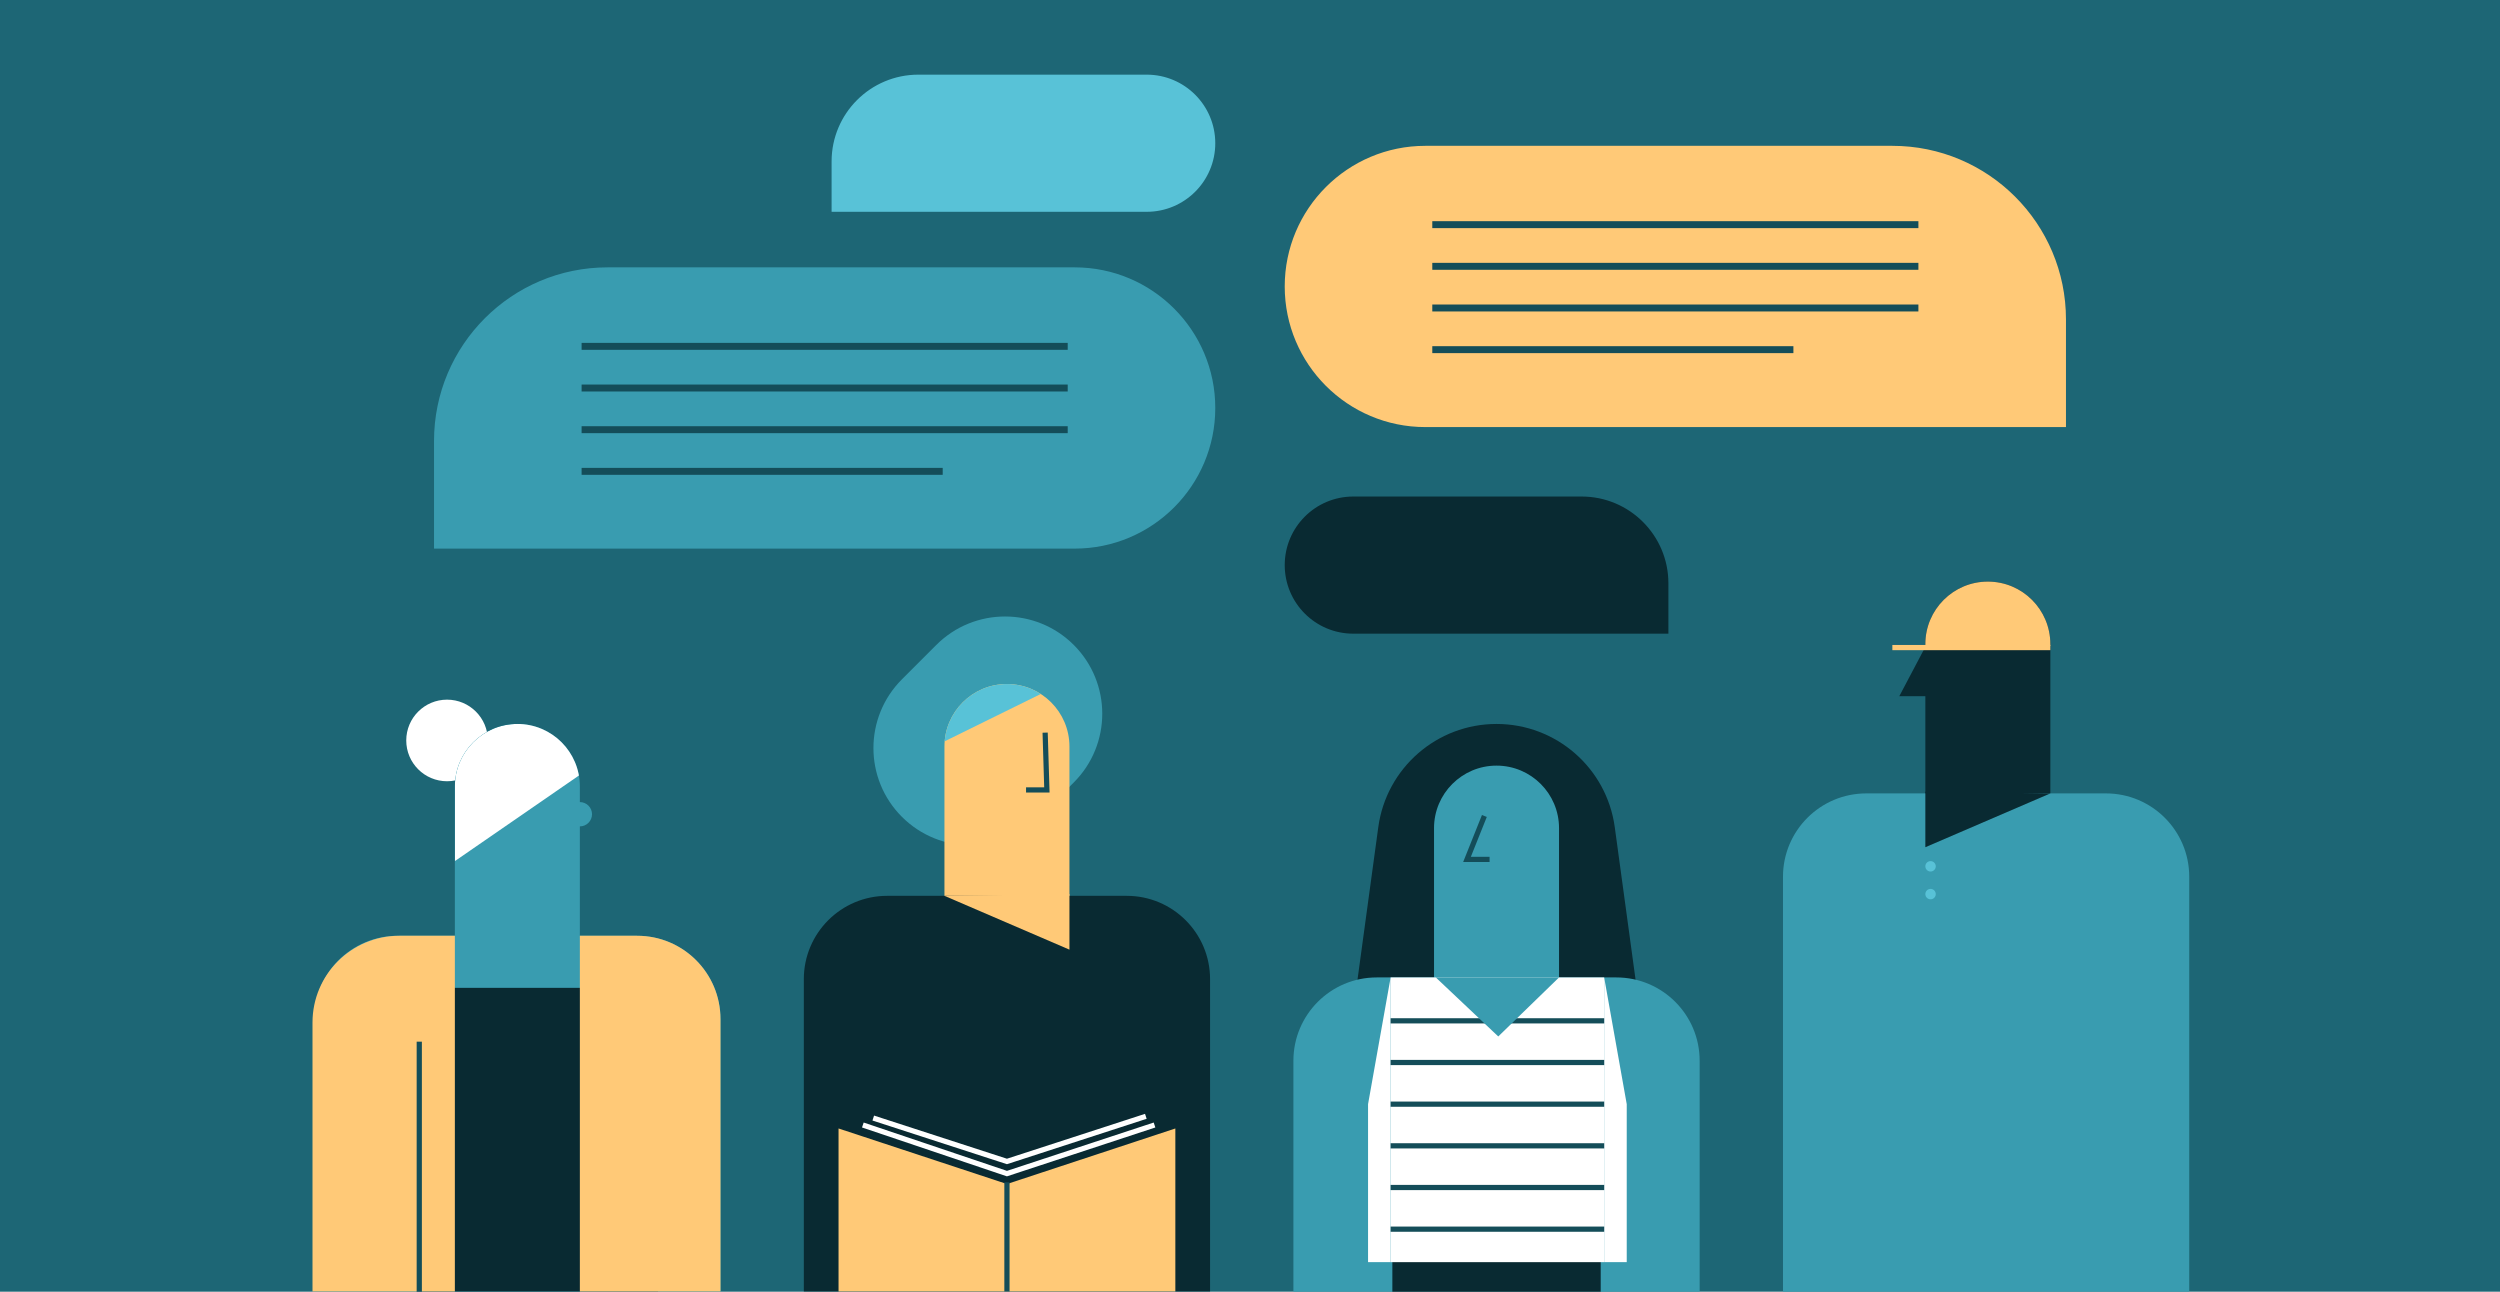
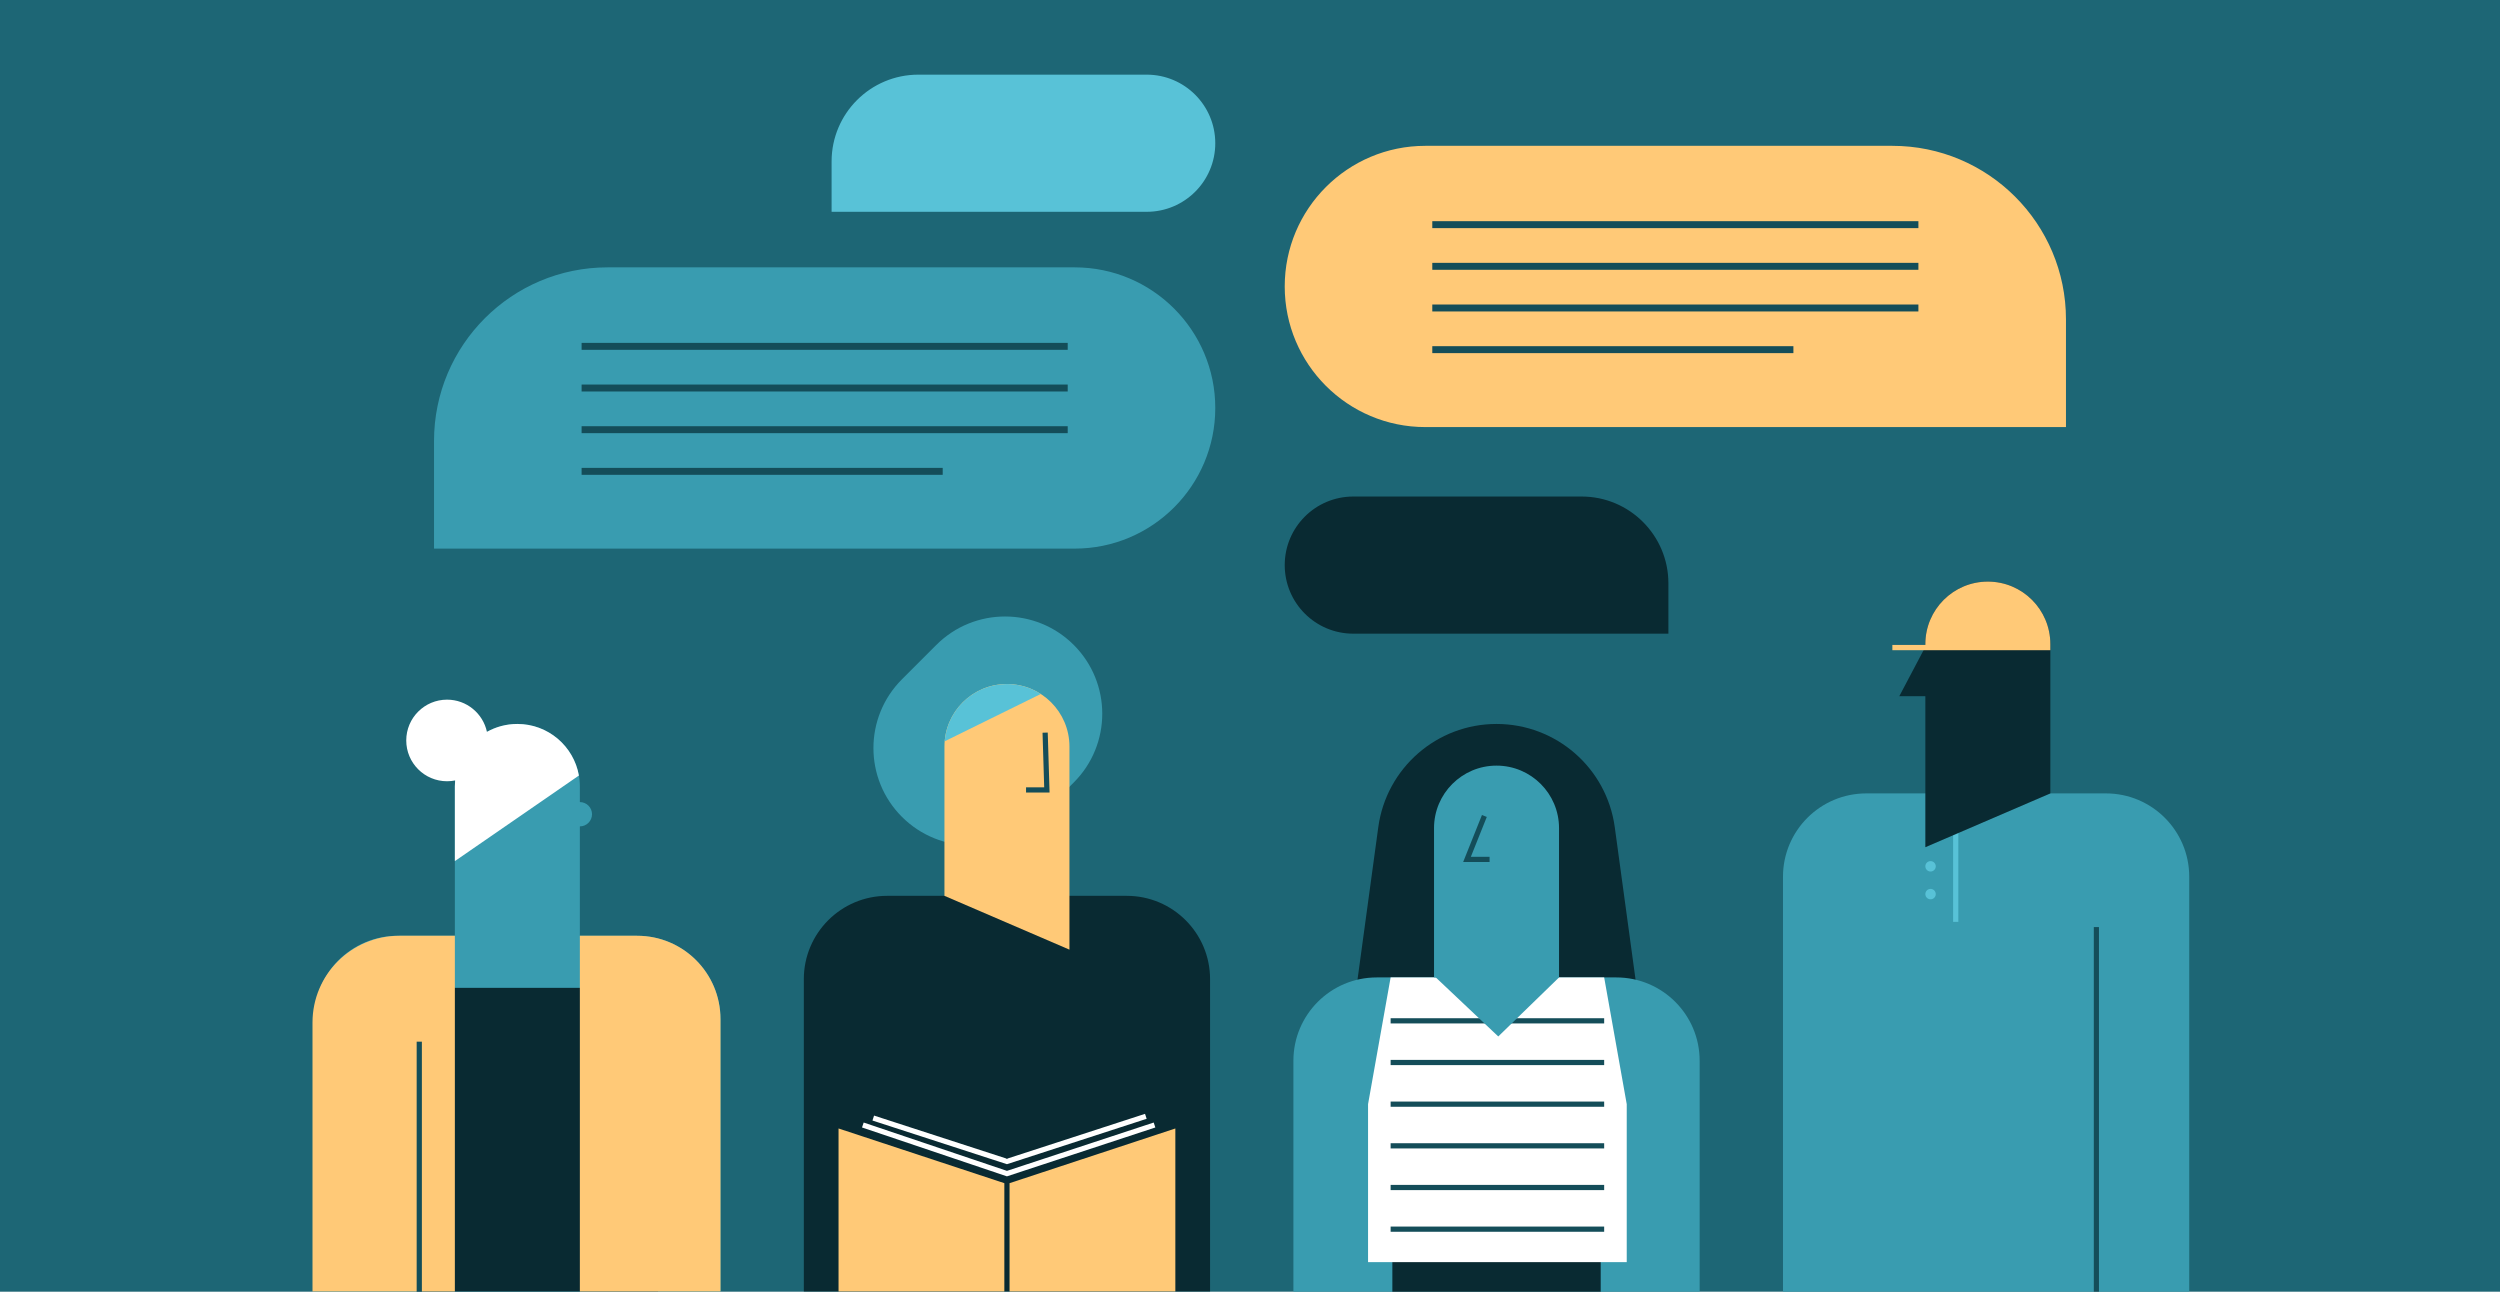
- <svg xmlns="http://www.w3.org/2000/svg" xmlns:xlink="http://www.w3.org/1999/xlink" width="1440px" height="744px" viewBox="0 0 1440 744" version="1.1">
+ <svg xmlns="http://www.w3.org/2000/svg" xmlns:xlink="http://www.w3.org/1999/xlink" width="1440" height="744" viewBox="0 0 1440 744">
  <defs>
-     <rect id="path-1" x="0" y="0" width="1440" height="744" />
-     <path d="M48,0 L186,0 C212.51,-4.86974701e-15 234,21.49 234,48 L234,292 L0,292 L0,48 C-3.24649801e-15,21.49 21.49,4.86974701e-15 48,0 Z" id="path-3" />
-     <path d="M36,0 L36,0 C55.882,-3.65231026e-15 72,16.118 72,36 L72,152 L0,152 L0,36 C-2.4348735e-15,16.118 16.118,3.65231026e-15 36,0 Z" id="path-5" />
-     <path d="M36,0 L36,0 C55.882,-3.65231026e-15 72,16.118 72,36 L72,152 L0,152 L0,36 C-2.4348735e-15,16.118 16.118,3.65231026e-15 36,0 Z" id="path-7" />
+     <rect id="cover-student-hub-a" width="1440" height="744" />
+     <path id="cover-student-hub-c" d="M48,0 L186,0 C212.51,-4.86974701e-15 234,21.49 234,48 L234,292 L0,292 L0,48 C-3.24649801e-15,21.49 21.49,4.86974701e-15 48,0 Z" />
  </defs>
-   <g id="Projects" stroke="none" stroke-width="1" fill="none" fill-rule="evenodd">
-     <g id="Student-Hub" transform="translate(0, -360)">
-       <g id="Group-15" transform="translate(0, 360)">
-         <mask id="mask-2" fill="white">
-           <use xlink:href="#path-1" />
-         </mask>
-         <use id="Rectangle-3" fill="#1D6675" xlink:href="#path-1" />
-         <g id="Group-17" mask="url(#mask-2)">
-           <g transform="translate(1027, 335)">
-             <path d="M118,0 L118,0 C137.882,-3.65231026e-15 154,16.118 154,36 L154,152 L82,152 L82,36 C82,16.118 98.118,3.65231026e-15 118,0 Z" id="Rectangle" stroke="none" fill="#092A32" fill-rule="evenodd" />
-             <g id="Group-20" stroke="none" stroke-width="1" fill="none" fill-rule="evenodd" transform="translate(0, 122)">
-               <mask id="mask-4" fill="white">
-                 <use xlink:href="#path-3" />
-               </mask>
-               <use id="Rectangle" fill="#399CB0" xlink:href="#path-3" />
-               <path d="M180.5,77 L180.5,292" id="Path-7" stroke="#144D59" stroke-width="3" mask="url(#mask-4)" />
-               <path d="M99.5,19 L99.5,74" id="Path-13" stroke="#58C2D7" stroke-width="3" mask="url(#mask-4)" />
-               <circle id="Oval" fill="#58C2D7" mask="url(#mask-4)" cx="85" cy="42" r="3" />
-               <circle id="Oval-Copy-3" fill="#58C2D7" mask="url(#mask-4)" cx="85" cy="58" r="3" />
-             </g>
-             <polygon id="Path-4" stroke="none" fill="#092A32" fill-rule="evenodd" points="86 30 67 66 86 66" />
-             <path d="M82,0 L154,0 L154,1 C154,20.882 137.882,37 118,37 L118,37 C98.118,37 82,20.882 82,1 L82,0 Z" id="Rectangle-Copy-5" stroke="none" fill="#FFC977" fill-rule="evenodd" transform="translate(118, 18.5) rotate(-180) translate(-118, -18.5) " />
-             <path d="M154,38 L63,38" id="Path-6" stroke="#FFC977" stroke-width="3" fill="none" />
-             <polygon id="Path-14" stroke="none" fill="#092A32" fill-rule="evenodd" points="82 121 82 153 154 122" />
-           </g>
+   <g fill="none" fill-rule="evenodd">
+     <mask id="cover-student-hub-b" fill="#fff">
+       <use xlink:href="#cover-student-hub-a" />
+     </mask>
+     <use fill="#1D6675" xlink:href="#cover-student-hub-a" />
+     <g mask="url(#cover-student-hub-b)">
+       <g transform="translate(1027 335)">
+         <g transform="translate(0 122)">
+           <mask id="cover-student-hub-d" fill="#fff">
+             <use xlink:href="#cover-student-hub-c" />
+           </mask>
+           <use fill="#399CB0" xlink:href="#cover-student-hub-c" />
+           <polygon fill="#144D59" fill-rule="nonzero" points="179 77 182 77 182 292 179 292" mask="url(#cover-student-hub-d)" />
+           <path fill="#58C2D7" fill-rule="nonzero" d="M98,19 L101,19 L101,74 L98,74 L98,19 Z M85,45 C83.343,45 82,43.657 82,42 C82,40.343 83.343,39 85,39 C86.657,39 88,40.343 88,42 C88,43.657 86.657,45 85,45 Z M85,61 C83.343,61 82,59.657 82,58 C82,56.343 83.343,55 85,55 C86.657,55 88,56.343 88,58 C88,59.657 86.657,61 85,61 Z" mask="url(#cover-student-hub-d)" />
        </g>
-         <g id="Group-17-Copy-2" mask="url(#mask-2)">
-           <g transform="translate(745, 417)">
-             <path d="M117,0 L117,0 C151.373,-6.31429285e-15 180.462,25.392 185.107,59.45 L201,176 L33,176 L48.893,59.45 C53.538,25.392 82.627,6.31429285e-15 117,0 Z" id="Rectangle-Copy-6" stroke="none" fill="#092A32" fill-rule="evenodd" />
-             <path d="M117,24 L117,24 C136.882,24 153,40.118 153,60 L153,176 L81,176 L81,60 C81,40.118 97.118,24 117,24 Z" id="Rectangle" stroke="none" fill="#399CB0" fill-rule="evenodd" />
-             <path d="M48,146 L186,146 C212.51,146 234,167.49 234,194 L234,366 L0,366 L0,194 C-3.24649801e-15,167.49 21.49,146 48,146 Z" id="Rectangle" stroke="none" fill="#399CB0" fill-rule="evenodd" />
-             <rect id="Rectangle" stroke="none" fill="#092A32" fill-rule="evenodd" x="57" y="308" width="120" height="43" />
-             <rect id="Rectangle" stroke="none" fill="#FFFFFF" fill-rule="evenodd" x="56" y="146" width="123" height="164" />
-             <polygon id="Rectangle" stroke="none" fill="#FFFFFF" fill-rule="evenodd" points="43 219 56 146 56 310 43 310" />
-             <polygon id="Rectangle-Copy-7" stroke="none" fill="#FFFFFF" fill-rule="evenodd" transform="translate(185.5, 228) scale(-1, 1) translate(-185.5, -228) " points="179 219 192 146 192 310 179 310" />
-             <path d="M56,195 L179,195" id="Path-8" stroke="#144D59" stroke-width="3" fill="none" />
-             <path d="M56,171 L179,171" id="Path-8-Copy-5" stroke="#144D59" stroke-width="3" fill="none" />
-             <polygon id="Path-16" stroke="none" fill="#399CB0" fill-rule="evenodd" points="82 146 118 180 153 146" />
-             <path d="M56,219 L179,219" id="Path-8-Copy" stroke="#144D59" stroke-width="3" fill="none" />
-             <path d="M56,243 L179,243" id="Path-8-Copy-2" stroke="#144D59" stroke-width="3" fill="none" />
-             <path d="M56,267 L179,267" id="Path-8-Copy-3" stroke="#144D59" stroke-width="3" fill="none" />
-             <path d="M56,291 L179,291" id="Path-8-Copy-4" stroke="#144D59" stroke-width="3" fill="none" />
-             <polyline id="Path-9" stroke="#144D59" stroke-width="3" fill="none" points="110 53 100 78 113 78" />
-           </g>
-         </g>
-         <g id="Group-17-Copy-4" mask="url(#mask-2)">
-           <g transform="translate(180, 403)">
-             <circle id="Oval-Copy" stroke="none" fill="#FFFFFF" fill-rule="evenodd" cx="77.5" cy="23.5" r="23.5" />
-             <g id="Group-19" stroke="none" stroke-width="1" fill="none" fill-rule="evenodd" transform="translate(82, 14)">
-               <mask id="mask-6" fill="white">
-                 <use xlink:href="#path-5" />
-               </mask>
-               <use id="Rectangle" fill="#399CB0" xlink:href="#path-5" />
-               <path d="M36,-9.23705556e-14 L42.674,-9.23705556e-14 C58.87,-9.53457856e-14 72,13.13 72,29.326 L0,79 L-7.10542736e-15,36 C-9.54030086e-15,16.118 16.118,-8.87182454e-14 36,-9.23705556e-14 Z" id="Rectangle" fill="#FFFFFF" mask="url(#mask-6)" />
-             </g>
-             <path d="M145,59 L154,59 C157.866,59 161,62.134 161,66 L161,66 C161,69.866 157.866,73 154,73 L145,73 L145,59 Z" id="Rectangle" stroke="none" fill="#399CB0" fill-rule="evenodd" />
-             <path d="M49,136 L187,136 C213.51,136 235,157.49 235,184 L235,356 L1,356 L1,184 C1,157.49 22.49,136 49,136 Z" id="Rectangle" stroke="none" fill="#399CB0" fill-rule="evenodd" />
-             <rect id="Rectangle" stroke="none" fill="#092A32" fill-rule="evenodd" x="60" y="166" width="139" height="175" />
-             <path d="M50,136 L82,136 L82,341 L0,341 L7.10542736e-15,186 C3.7236586e-15,158.386 22.386,136 50,136 Z" id="Rectangle" stroke="none" fill="#FFC977" fill-rule="evenodd" />
-             <path d="M202,136 L235,136 L235,341 L154,341 L154,184 C154,157.49 175.49,136 202,136 Z" id="Rectangle-Copy-9" stroke="none" fill="#FFC977" fill-rule="evenodd" transform="translate(194.5, 238.5) scale(-1, 1) translate(-194.5, -238.5) " />
-             <path d="M61.5,197 L61.5,412" id="Path-7" stroke="#144D59" stroke-width="3" fill="none" />
-           </g>
-         </g>
-         <g id="Group-17-Copy-3" mask="url(#mask-2)">
-           <g transform="translate(463, 331)">
-             <rect id="Rectangle" stroke="none" fill="#399CB0" fill-rule="evenodd" transform="translate(106, 90) rotate(-135) translate(-106, -90) " x="50" y="20" width="112" height="140" rx="56" />
-             <g id="Rectangle-7" stroke="none" stroke-width="1" fill="none" fill-rule="evenodd" transform="translate(81, 63)">
-               <mask id="mask-8" fill="white">
-                 <use xlink:href="#path-7" />
-               </mask>
-               <use id="Rectangle" fill="#FFC977" xlink:href="#path-7" />
-               <polygon id="Path-10" fill="#58C2D7" mask="url(#mask-8)" points="59 4 -6 36 4 -1 56 -8" />
-             </g>
-             <path d="M48,185 L186,185 C212.51,185 234,206.49 234,233 L234,413 L0,413 L0,233 C-3.24649801e-15,206.49 21.49,185 48,185 Z" id="Rectangle" stroke="none" fill="#092A32" fill-rule="evenodd" />
-             <polygon id="Path-14" stroke="none" fill="#FFC977" fill-rule="evenodd" transform="translate(117, 200) scale(-1, 1) translate(-117, -200) " points="81 184 81 216 153 185" />
-             <polygon id="Rectangle" stroke="none" fill="#FFC977" fill-rule="evenodd" points="20 319 117 351 117 413 20 413" />
-             <polygon id="Rectangle-Copy-8" stroke="none" fill="#FFC977" fill-rule="evenodd" transform="translate(165.5, 366) scale(-1, 1) translate(-165.5, -366) " points="117 319 214 351 214 413 117 413" />
-             <polyline id="Path-5" stroke="#144D59" stroke-width="3" fill="none" points="139 91 140 124 128 124" />
-             <path d="M117,350 L117,413" id="Path-11" stroke="#144D59" stroke-width="3" fill="none" />
-             <polyline id="Path-12" stroke="#FFFFFF" stroke-width="3" fill="none" points="34 317 117 345 202 317" />
-             <polyline id="Path-12-Copy" stroke="#FFFFFF" stroke-width="3" fill="none" points="40 313 117 338 197 312" />
-           </g>
-         </g>
-         <g id="Group-12" mask="url(#mask-2)">
-           <g transform="translate(250, 154)">
-             <path d="M81,-8.52651283e-14 L350,-9.9475983e-14 C405.228,-1.58674029e-13 450,44.772 450,100 L450,162 L81,162 C36.265,162 -2.2943244e-14,125.735 -2.84217094e-14,81 L-2.84217094e-14,81 C-3.39001748e-14,36.265 36.265,-7.70474302e-14 81,-8.52651283e-14 Z" id="Rectangle-Copy-3" stroke="none" fill="#399CB0" fill-rule="evenodd" transform="translate(225, 81) scale(-1, 1) translate(-225, -81) " />
-             <path d="M85,69.5 L365,69.5" id="Path-3" stroke="#144D59" stroke-width="4" fill="none" />
-             <path d="M85,45.5 L365,45.5" id="Path-3-Copy-3" stroke="#144D59" stroke-width="4" fill="none" />
-             <path d="M85,93.5 L365,93.5" id="Path-3-Copy" stroke="#144D59" stroke-width="4" fill="none" />
-             <path d="M85,117.5 L293,117.5" id="Path-3-Copy-2" stroke="#144D59" stroke-width="4" fill="none" />
-           </g>
-         </g>
-         <path d="M779.5,286 L911,286 C938.614,286 961,308.386 961,336 L961,365 L779.5,365 C757.685,365 740,347.315 740,325.5 L740,325.5 C740,303.685 757.685,286 779.5,286 Z" id="Rectangle" fill="#092A32" mask="url(#mask-2)" />
-         <path d="M518.5,43 L650,43 C677.614,43 700,65.386 700,93 L700,122 L518.5,122 C496.685,122 479,104.315 479,82.5 L479,82.5 C479,60.685 496.685,43 518.5,43 Z" id="Rectangle-Copy-10" fill="#58C2D7" mask="url(#mask-2)" transform="translate(589.5, 82.5) scale(-1, 1) translate(-589.5, -82.5) " />
-         <g id="Group-16" mask="url(#mask-2)">
-           <g transform="translate(740, 84)">
-             <path d="M81,0 L350,1.42108547e-14 C405.228,4.06554845e-15 450,44.772 450,100 L450,162 L81,162 C36.265,162 5.47846538e-15,125.735 0,81 L0,81 C-5.47846538e-15,36.265 36.265,8.21769808e-15 81,0 Z" id="Rectangle-Copy-4" stroke="none" fill="#FFC977" fill-rule="evenodd" />
-             <path d="M85,69.402 L365,69.402" id="Path-3" stroke="#144D59" stroke-width="4" fill="none" />
-             <path d="M85,45.402 L365,45.402" id="Path-3-Copy-4" stroke="#144D59" stroke-width="4" fill="none" />
-             <path d="M85,93.402 L365,93.402" id="Path-3-Copy" stroke="#144D59" stroke-width="4" fill="none" />
-             <path d="M85,117.402 L293,117.402" id="Path-3-Copy-2" stroke="#144D59" stroke-width="4" fill="none" />
-           </g>
-         </g>
+         <path fill="#092A32" d="M82,37.579 L82,36 C82,16.118 98.118,-1.24245382e-13 118,-1.27897692e-13 C137.882,-1.31550003e-13 154,16.118 154,36 L154,122 L82,153 L82,122 L82,66 L67,66 L82,37.579 Z" />
+         <path fill="#FFC977" d="M82,36.5 L82,36 C82,16.118 98.118,-1.42108547e-14 118,-1.42108547e-14 C137.882,-7.10542736e-15 154,16.118 154,36 L154,37 L154,39.5 L63,39.5 L63,36.5 L82,36.5 Z" />
+       </g>
+     </g>
+     <g mask="url(#cover-student-hub-b)">
+       <g transform="translate(745 417)">
+         <path fill="#092A32" d="M117,0 L117,0 C151.373,-6.31429285e-15 180.462,25.392 185.107,59.45 L201,176 L33,176 L48.893,59.45 C53.538,25.392 82.627,6.31429285e-15 117,0 Z" />
+         <path fill="#399CB0" d="M48,146 L186,146 C212.51,146 234,167.49 234,194 L234,366 L0,366 L0,194 C-3.24649801e-15,167.49 21.49,146 48,146 Z" />
+         <rect width="120" height="43" x="57" y="308" fill="#092A32" />
+         <path fill="#FFF" d="M179,310 L56,310 L43,310 L43,219 L56,146 L179,146 L192,219 L192,310 L179,310 Z" />
+         <path fill="#144D59" fill-rule="nonzero" d="M56,196.5 L56,193.5 L179,193.5 L179,196.5 L56,196.5 Z M56,172.5 L56,169.5 L179,169.5 L179,172.5 L56,172.5 Z M56,220.5 L56,217.5 L179,217.5 L179,220.5 L56,220.5 Z M56,244.5 L56,241.5 L179,241.5 L179,244.5 L56,244.5 Z M56,268.5 L56,265.5 L179,265.5 L179,268.5 L56,268.5 Z M56,292.5 L56,289.5 L179,289.5 L179,292.5 L56,292.5 Z" />
+         <path fill="#399CB0" d="M153,146 L118,180 L82,146 L81,146 L81,60 C81,40.118 97.118,24 117,24 C136.882,24 153,40.118 153,60 L153,146 Z" />
+         <polygon fill="#144D59" fill-rule="nonzero" points="102.216 76.5 113 76.5 113 79.5 97.784 79.5 108.607 52.443 111.393 53.557" />
+       </g>
+     </g>
+     <g mask="url(#cover-student-hub-b)">
+       <g transform="translate(180 403)">
+         <path fill="#399CB0" d="M154,59 C157.866,59 161,62.134 161,66 C161,69.866 157.866,73 154,73 L154,166 L82,166 L82,50 C82,30.118 98.118,14 118,14 C137.882,14 154,30.118 154,50 L154,59 Z" />
+         <path fill="#FFF" d="M100.477,18.545 C105.663,15.65 111.639,14 118,14 C135.735,14 150.474,26.824 153.451,43.705 L82,93 L82,50 C82,48.832 82.056,47.677 82.164,46.537 C80.657,46.841 79.097,47 77.5,47 C64.521,47 54,36.479 54,23.5 C54,10.521 64.521,0 77.5,0 C88.779,0 98.202,7.946 100.477,18.545 Z" />
+         <path fill="#399CB0" d="M49,136 L187,136 C213.51,136 235,157.49 235,184 L235,356 L1,356 L1,184 C1,157.49 22.49,136 49,136 Z" />
+         <rect width="139" height="175" x="60" y="166" fill="#092A32" />
+         <path fill="#FFC977" d="M50,136 L82,136 L82,341 L0,341 L7.10542736e-15,186 C3.7236586e-15,158.386 22.386,136 50,136 Z" />
+         <path fill="#FFC977" d="M202,136 L235,136 L235,341 L154,341 L154,184 C154,157.49 175.49,136 202,136 Z" transform="matrix(-1 0 0 1 389 0)" />
+         <polygon fill="#144D59" fill-rule="nonzero" points="60 197 63 197 63 412 60 412" />
+       </g>
+     </g>
+     <g mask="url(#cover-student-hub-b)">
+       <g transform="translate(463 331)">
+         <rect width="112" height="140" x="50" y="20" fill="#399CB0" rx="56" transform="rotate(-135 106 90)" />
+         <path fill="#092A32" d="M48,185 L186,185 C212.51,185 234,206.49 234,233 L234,413 L0,413 L0,233 C-3.24649801e-15,206.49 21.49,185 48,185 Z" />
+         <path fill="#FFC977" d="M153,185 L153,216 L81,185 L81,99 C81,79.118 97.118,63 117,63 C136.882,63 153,79.118 153,99 L153,185 Z" />
+         <path fill="#58C2D7" d="M136.491,68.728 L81.124,95.985 C82.656,77.513 98.133,63 117,63 C124.182,63 130.873,65.103 136.491,68.728 Z" />
+         <path fill="#FFC977" d="M118.5,350.505 L214,319 L214,413 L118.5,413 L118.5,350.505 Z M115.5,413 L20,413 L20,319 L115.5,350.505 L115.5,413 Z" />
+         <polygon fill="#144D59" fill-rule="nonzero" points="137.501 91.045 140.499 90.955 141.546 125.5 128 125.5 128 122.5 138.454 122.5" />
+         <path fill="#FFF" fill-rule="nonzero" d="M201.531,315.575 L202.469,318.425 L116.994,346.581 L33.521,318.421 L34.479,315.579 L117.006,343.419 L201.531,315.575 Z M117.463,336.573 L117,336.423 L116.536,336.573 L117.463,336.573 Z M196.536,310.573 L197.464,313.427 L117,339.577 L39.537,314.427 L40.463,311.573 L117,336.423 L196.536,310.573 Z" />
+       </g>
+     </g>
+     <g mask="url(#cover-student-hub-b)">
+       <g transform="translate(250 154)">
+         <path fill="#399CB0" d="M81,-8.52651283e-14 L350,-9.9475983e-14 C405.228,-1.58674029e-13 450,44.772 450,100 L450,162 L81,162 C36.265,162 -2.2943244e-14,125.735 -2.84217094e-14,81 L-2.84217094e-14,81 C-3.39001748e-14,36.265 36.265,-7.70474302e-14 81,-8.52651283e-14 Z" transform="matrix(-1 0 0 1 450 0)" />
+         <path fill="#144D59" fill-rule="nonzero" d="M85,71.5 L85,67.5 L365,67.5 L365,71.5 L85,71.5 Z M85,47.5 L85,43.5 L365,43.5 L365,47.5 L85,47.5 Z M85,119.5 L85,115.5 L293,115.5 L293,119.5 L85,119.5 Z" />
+         <path stroke="#144D59" stroke-width="4" d="M85,93.5 L365,93.5" />
+       </g>
+     </g>
+     <path fill="#092A32" d="M779.5,286 L911,286 C938.614,286 961,308.386 961,336 L961,365 L779.5,365 C757.685,365 740,347.315 740,325.5 L740,325.5 C740,303.685 757.685,286 779.5,286 Z" mask="url(#cover-student-hub-b)" />
+     <path fill="#58C2D7" d="M518.5,43 L650,43 C677.614,43 700,65.386 700,93 L700,122 L518.5,122 C496.685,122 479,104.315 479,82.5 L479,82.5 C479,60.685 496.685,43 518.5,43 Z" mask="url(#cover-student-hub-b)" transform="matrix(-1 0 0 1 1179 0)" />
+     <g mask="url(#cover-student-hub-b)">
+       <g transform="translate(740 84)">
+         <path fill="#FFC977" d="M81,0 L350,1.42108547e-14 C405.228,4.06554845e-15 450,44.772 450,100 L450,162 L81,162 C36.265,162 5.47846538e-15,125.735 0,81 L0,81 C-5.47846538e-15,36.265 36.265,8.21769808e-15 81,0 Z" />
+         <path fill="#144D59" fill-rule="nonzero" d="M85,71.402 L85,67.402 L365,67.402 L365,71.402 L85,71.402 Z M85,47.402 L85,43.402 L365,43.402 L365,47.402 L85,47.402 Z M85,95.402 L85,91.402 L365,91.402 L365,95.402 L85,95.402 Z M85,119.402 L85,115.402 L293,115.402 L293,119.402 L85,119.402 Z" />
      </g>
    </g>
  </g>
</svg>
